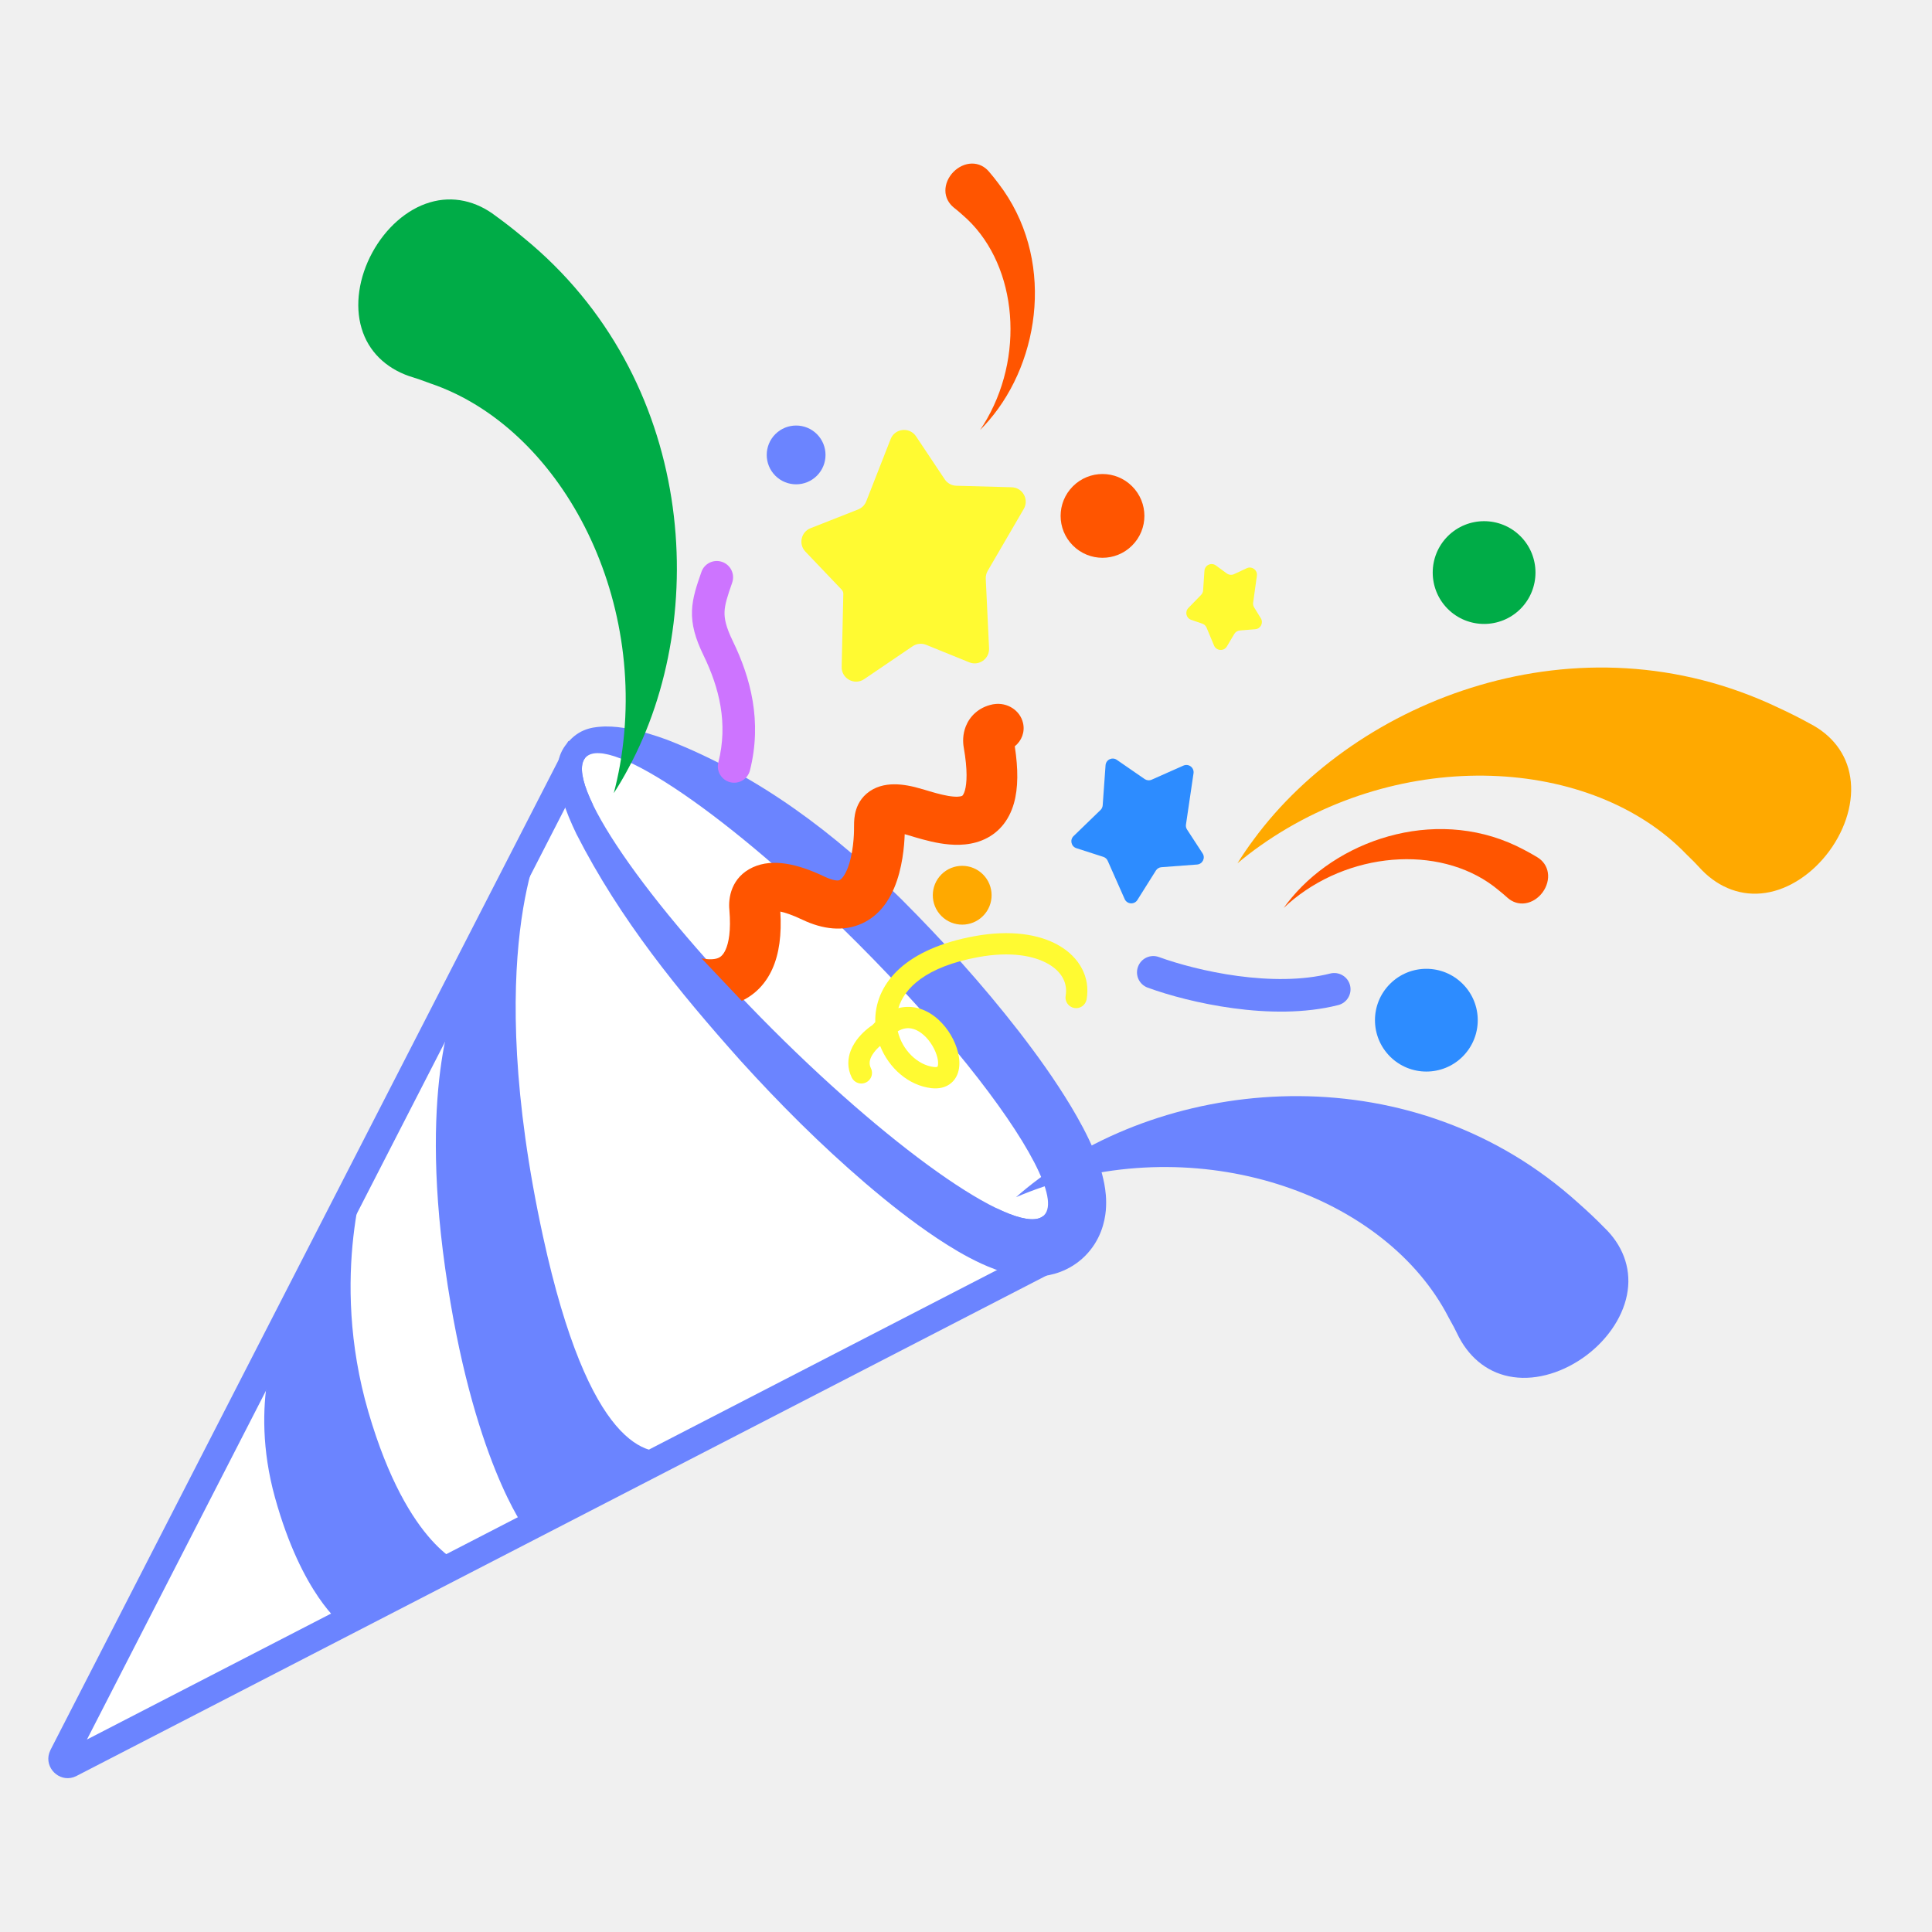
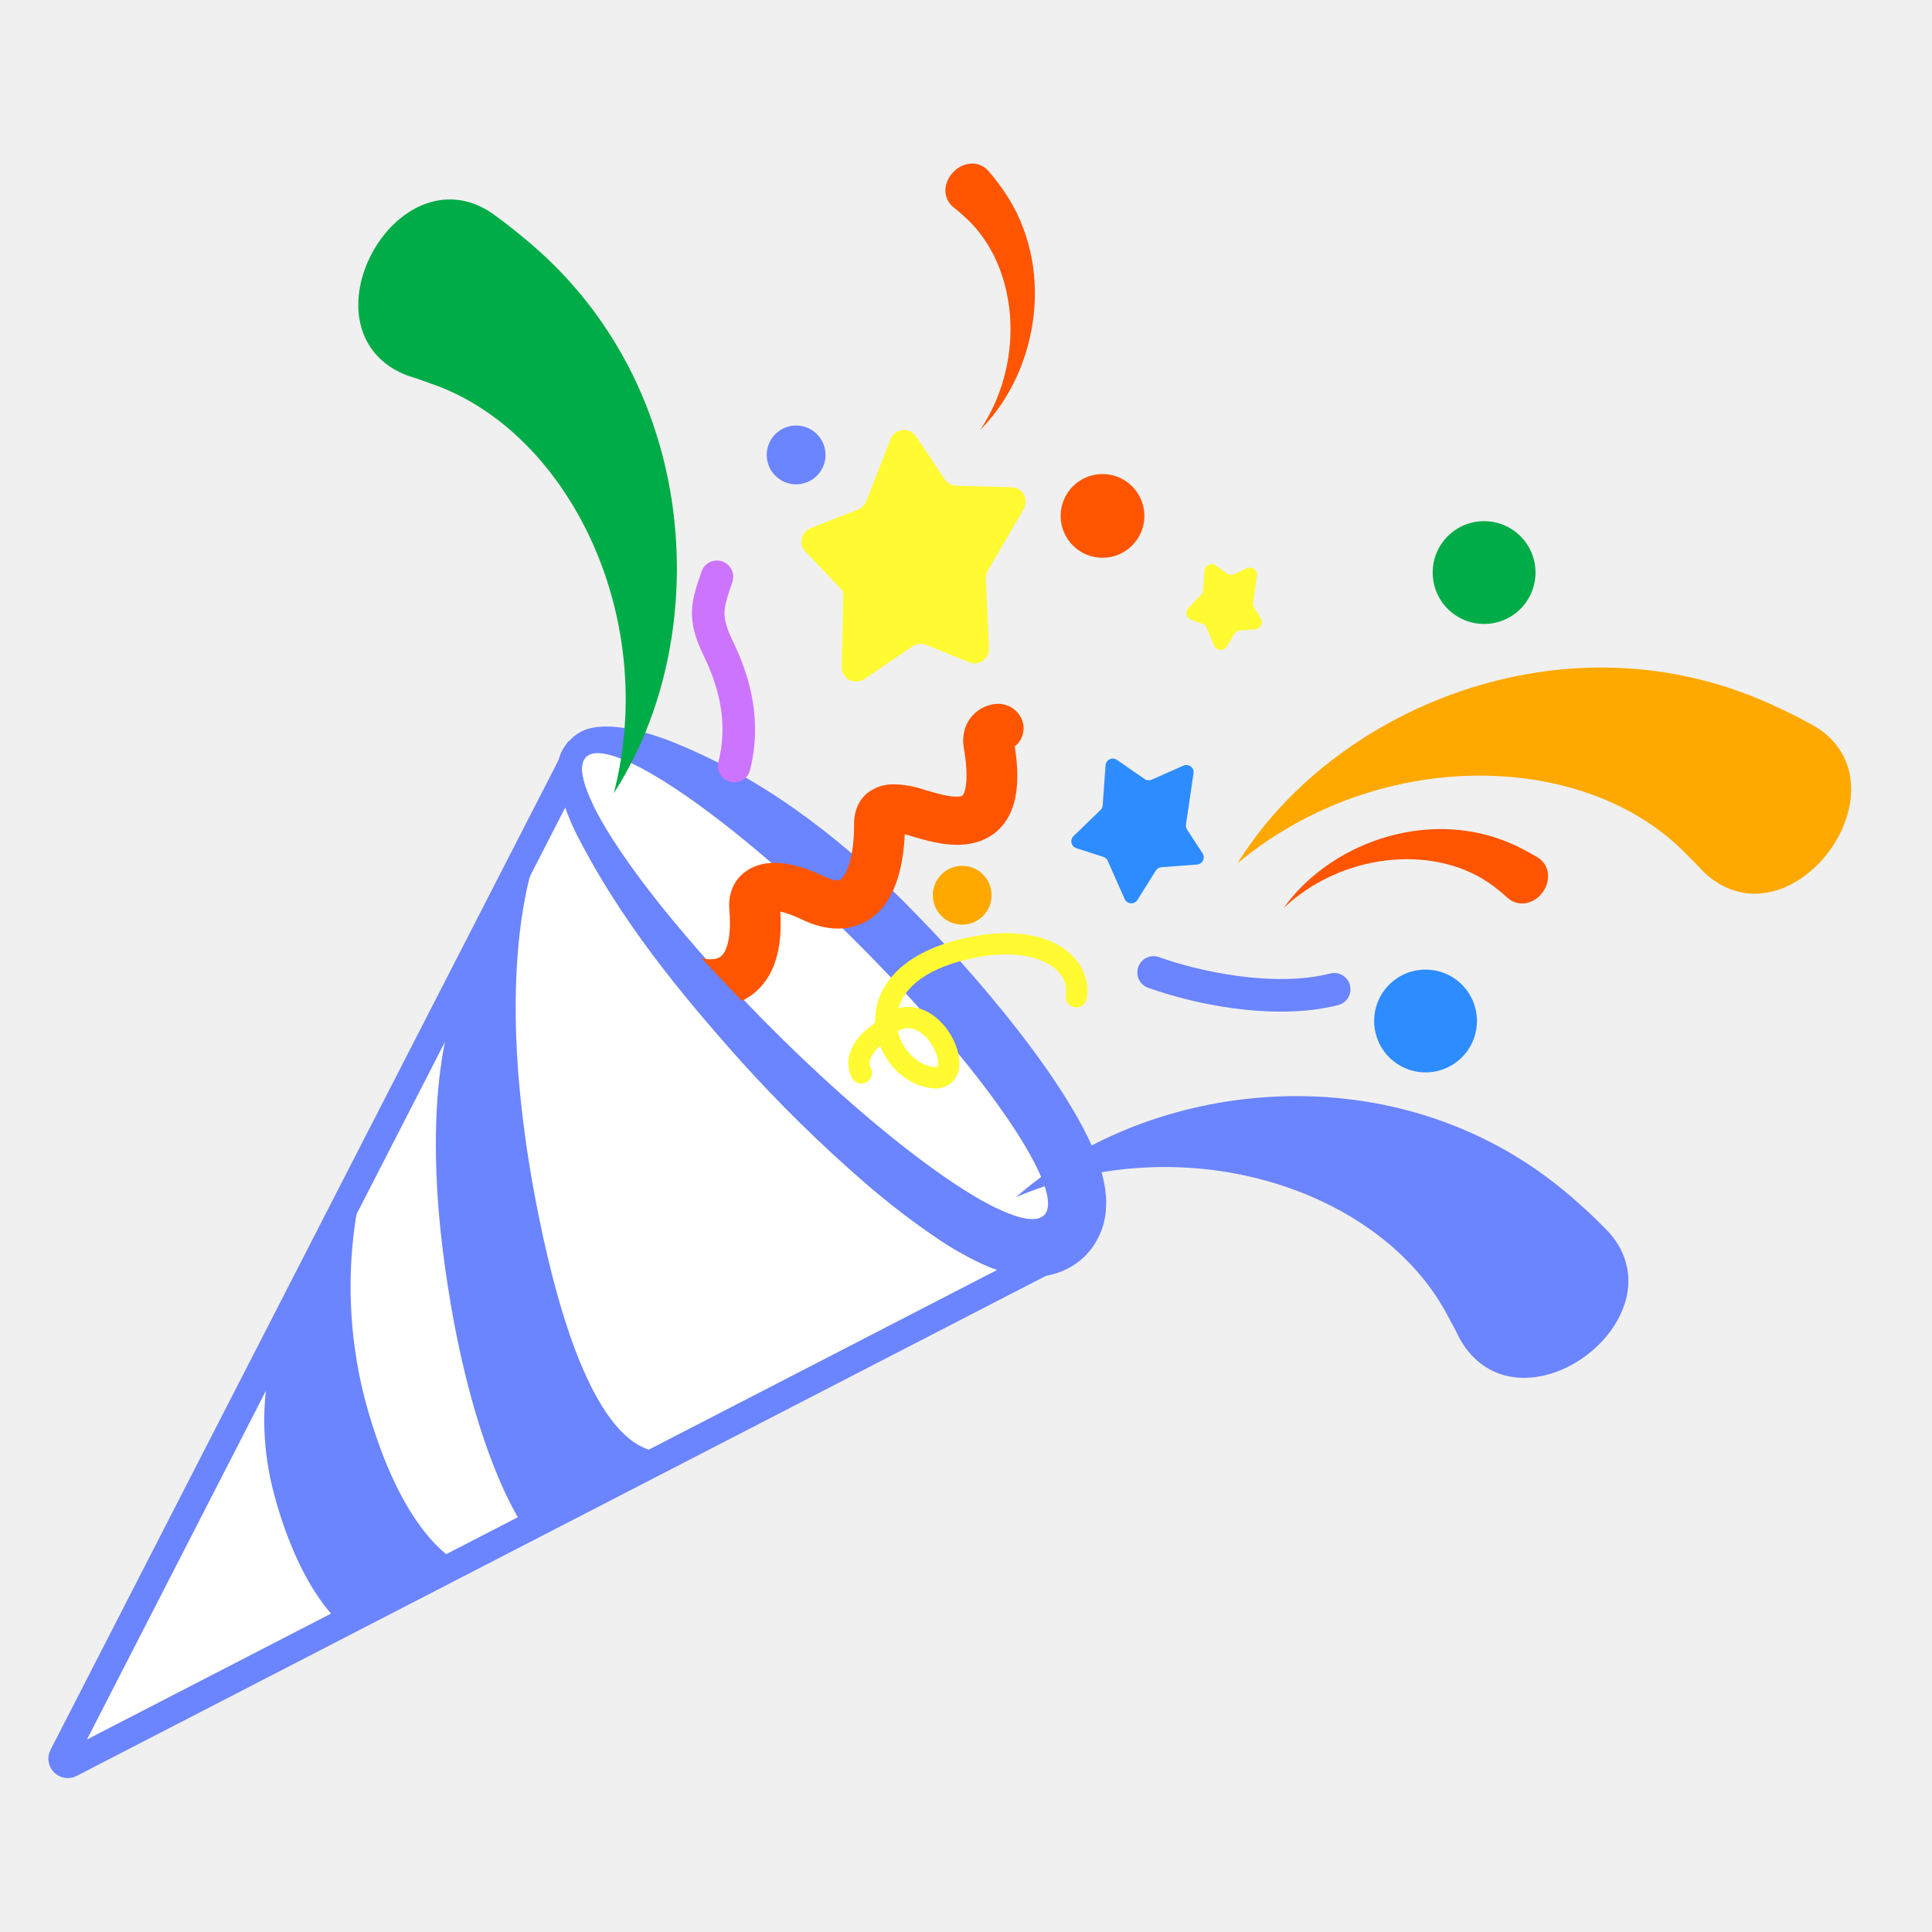
- <svg xmlns="http://www.w3.org/2000/svg" width="48" height="48" viewBox="0 0 48 48" fill="none">
-   <path d="M1.746 43.818C1.627 43.879 1.5 43.752 1.561 43.633L14.21 18.986L26.349 31.125L1.746 43.818Z" fill="white" />
-   <path d="M1.825 44.155C1.461 44.273 1.106 43.919 1.223 43.554L1.255 43.475L14.12 18.41L26.924 31.214L1.903 44.122L1.825 44.155ZM25.774 31.035L14.301 19.562L2.16 43.218L25.774 31.035Z" fill="#6B84FF" />
-   <path d="M14.557 18.809C15.144 18.222 18.168 20.294 21.311 23.438C24.455 26.581 26.527 29.605 25.939 30.192C25.352 30.78 22.328 28.708 19.185 25.564C16.041 22.421 13.969 19.397 14.557 18.809Z" fill="white" />
-   <path d="M14.557 18.811C13.97 19.398 16.042 22.422 19.185 25.565C22.328 28.708 25.352 30.78 25.94 30.193C26.136 29.997 26.033 29.528 25.693 28.872C25.708 28.875 25.718 28.878 25.72 28.877C25.72 28.877 25.715 28.874 25.692 28.871C25.016 27.567 23.401 25.529 21.311 23.438C18.168 20.295 15.144 18.223 14.557 18.811ZM14.148 18.401C14.458 18.065 14.814 18.061 15.027 18.049C15.255 18.046 15.447 18.075 15.618 18.105C15.969 18.173 16.277 18.271 16.573 18.379C18.892 19.283 20.746 20.718 22.402 22.348C23.429 23.377 24.403 24.453 25.311 25.621C25.765 26.209 26.201 26.813 26.609 27.489C26.812 27.831 27.009 28.182 27.191 28.615C27.279 28.835 27.37 29.073 27.436 29.411C27.466 29.576 27.497 29.785 27.474 30.073C27.448 30.359 27.345 30.818 26.954 31.208C26.561 31.596 26.103 31.693 25.819 31.714C25.532 31.733 25.326 31.698 25.163 31.664C24.829 31.59 24.597 31.491 24.383 31.395C23.961 31.199 23.621 30.988 23.291 30.771C22.64 30.337 22.062 29.876 21.501 29.397C20.385 28.44 19.366 27.42 18.398 26.352C16.863 24.631 15.411 22.858 14.32 20.718C14.188 20.443 14.064 20.158 13.965 19.831C13.919 19.671 13.873 19.491 13.857 19.274C13.851 19.07 13.828 18.727 14.148 18.401Z" fill="#6B84FF" />
-   <path d="M9.154 28.929C9.154 28.929 8.155 31.665 9.154 35.085C10.143 38.473 11.533 38.889 11.558 38.897L8.496 40.356C8.489 40.351 7.5 39.617 6.831 37.203C6.166 34.801 6.957 33.12 6.971 33.091L9.154 28.929ZM13.494 20.807C13.494 20.807 11.958 23.692 13.494 30.733C14.635 35.961 16.088 36.23 16.761 36.023L13.062 38.004C13.056 37.997 11.727 36.244 11.06 31.51C10.396 26.799 11.369 24.8 11.382 24.773L13.494 20.807Z" fill="#6B84FF" />
-   <path d="M33.541 24.479C33.596 24.696 33.465 24.916 33.248 24.971C32.413 25.183 31.479 25.163 30.643 25.05C29.804 24.937 29.034 24.728 28.515 24.538C28.305 24.462 28.196 24.23 28.273 24.02C28.349 23.809 28.582 23.701 28.792 23.777C29.259 23.947 29.973 24.143 30.752 24.248C31.534 24.353 32.353 24.363 33.048 24.187C33.265 24.132 33.486 24.262 33.541 24.479Z" fill="#6B84FF" />
-   <path d="M17.426 14.211C17.499 13.999 17.729 13.887 17.94 13.96C18.152 14.033 18.264 14.263 18.191 14.475C18.068 14.829 18.008 15.016 18.001 15.203C17.995 15.371 18.035 15.575 18.207 15.929C18.65 16.84 18.939 17.924 18.632 19.141C18.577 19.358 18.357 19.489 18.14 19.434C17.924 19.379 17.792 19.159 17.847 18.942C18.092 17.974 17.872 17.092 17.479 16.282C17.275 15.863 17.18 15.524 17.192 15.174C17.204 14.843 17.314 14.534 17.426 14.211Z" fill="#CD74FF" />
-   <path d="M20.296 11.819C20.011 12.104 19.548 12.104 19.263 11.819C18.978 11.534 18.978 11.071 19.263 10.786C19.548 10.501 20.011 10.501 20.296 10.786C20.581 11.071 20.581 11.534 20.296 11.819Z" fill="#6B84FF" />
-   <path d="M24.422 22.758C24.137 23.044 23.674 23.044 23.389 22.758C23.104 22.473 23.104 22.011 23.389 21.725C23.674 21.44 24.137 21.44 24.422 21.725C24.707 22.011 24.707 22.473 24.422 22.758Z" fill="#FFA900" />
-   <path d="M9.249 6.276C8.917 6.888 8.811 7.581 8.983 8.155C9.152 8.731 9.585 9.141 10.158 9.342C10.341 9.398 10.514 9.457 10.692 9.526C13.882 10.604 16.149 14.765 15.403 19.008C15.361 19.242 15.31 19.476 15.249 19.706C15.379 19.506 15.502 19.297 15.616 19.081C17.669 15.28 17.27 9.387 13.012 5.909C12.783 5.717 12.559 5.541 12.317 5.366C11.836 4.995 11.256 4.856 10.68 5.028C10.106 5.197 9.582 5.664 9.249 6.276Z" fill="#00AC47" />
-   <path d="M37.775 15.128C37.276 15.626 36.468 15.626 35.969 15.128C35.471 14.629 35.471 13.821 35.969 13.322C36.468 12.824 37.276 12.824 37.775 13.322C38.273 13.821 38.273 14.629 37.775 15.128Z" fill="#00AC47" />
-   <path d="M36.34 26.249C35.842 26.747 35.033 26.747 34.535 26.249C34.036 25.75 34.036 24.942 34.535 24.444C35.033 23.945 35.842 23.945 36.34 24.444C36.839 24.942 36.839 25.75 36.34 26.249Z" fill="#2D8CFF" />
-   <path d="M28.127 13.553C27.721 13.96 27.062 13.96 26.656 13.553C26.249 13.147 26.249 12.488 26.656 12.082C27.062 11.675 27.721 11.675 28.127 12.082C28.534 12.488 28.534 13.147 28.127 13.553Z" fill="#FF5500" />
-   <path d="M25.416 17.959C25.342 17.646 25.023 17.444 24.694 17.495L24.662 17.5C24.3 17.574 24.087 17.812 23.995 18.046C23.916 18.245 23.92 18.442 23.945 18.576C24.043 19.139 24.022 19.463 23.973 19.637C23.95 19.717 23.925 19.751 23.916 19.762C23.909 19.77 23.904 19.773 23.894 19.777C23.858 19.791 23.761 19.808 23.558 19.774C23.366 19.741 23.161 19.68 22.932 19.61L22.922 19.608C22.668 19.531 22.43 19.484 22.211 19.486C21.984 19.487 21.736 19.543 21.534 19.715C21.337 19.882 21.268 20.091 21.241 20.234C21.215 20.371 21.218 20.506 21.218 20.573C21.22 20.713 21.204 21.235 21.043 21.611C20.962 21.798 20.887 21.853 20.859 21.866C20.85 21.87 20.83 21.878 20.782 21.874C20.728 21.87 20.633 21.85 20.488 21.781C19.825 21.464 19.203 21.321 18.708 21.546C18.165 21.794 18.091 22.313 18.121 22.605C18.165 23.125 18.103 23.429 18.027 23.596C17.961 23.743 17.885 23.787 17.825 23.808C17.743 23.836 17.611 23.846 17.429 23.809L18.429 24.866C18.757 24.71 19.021 24.446 19.188 24.075C19.36 23.694 19.422 23.217 19.387 22.648C19.504 22.672 19.681 22.729 19.931 22.848C20.44 23.091 20.956 23.153 21.415 22.944C21.845 22.749 22.08 22.378 22.211 22.072C22.422 21.58 22.468 21.011 22.477 20.725C22.5 20.731 22.524 20.738 22.551 20.746C22.762 20.81 23.056 20.901 23.353 20.951C23.642 20.999 24.025 21.025 24.388 20.882C24.794 20.722 25.066 20.397 25.191 19.957C25.298 19.579 25.299 19.109 25.212 18.542C25.383 18.404 25.47 18.183 25.416 17.959Z" fill="#FF5500" />
-   <path d="M45.452 21.139C45.04 21.701 44.458 22.093 43.867 22.183C43.273 22.275 42.718 22.059 42.291 21.626C42.162 21.485 42.035 21.354 41.897 21.223C39.56 18.798 34.83 18.524 31.312 21.011C31.117 21.148 30.928 21.294 30.745 21.448C30.871 21.245 31.008 21.044 31.154 20.849C33.715 17.37 39.214 15.214 44.177 17.58C44.448 17.705 44.703 17.832 44.965 17.977C45.506 18.254 45.879 18.718 45.969 19.312C46.062 19.904 45.864 20.577 45.452 21.139Z" fill="#FFA900" />
-   <path d="M38.326 22.169C38.218 22.316 38.063 22.416 37.899 22.441C37.735 22.467 37.577 22.415 37.453 22.304C37.381 22.239 37.311 22.179 37.235 22.119C35.918 21.009 33.671 21.106 32.14 22.341C32.055 22.41 31.972 22.483 31.893 22.558C31.956 22.469 32.025 22.381 32.096 22.297C33.363 20.787 35.822 20.019 37.865 21.113C37.977 21.172 38.083 21.23 38.191 21.296C38.334 21.381 38.431 21.517 38.456 21.681C38.482 21.844 38.433 22.023 38.326 22.169Z" fill="#FF5500" />
-   <path d="M23.687 4.272C23.56 4.402 23.486 4.572 23.488 4.738C23.489 4.903 23.567 5.051 23.696 5.156C23.772 5.216 23.843 5.275 23.914 5.34C25.224 6.459 25.494 8.692 24.524 10.403C24.47 10.498 24.412 10.592 24.351 10.682C24.428 10.605 24.503 10.524 24.575 10.439C25.858 8.944 26.216 6.392 24.804 4.555C24.728 4.454 24.653 4.359 24.57 4.263C24.463 4.136 24.313 4.062 24.147 4.064C23.982 4.065 23.814 4.143 23.687 4.272Z" fill="#FF5500" />
-   <path d="M27.467 19.013L27.396 20.009C27.392 20.053 27.373 20.095 27.341 20.125L26.672 20.773C26.575 20.867 26.613 21.031 26.742 21.073L27.413 21.289C27.461 21.305 27.501 21.34 27.521 21.387L27.942 22.337C28 22.468 28.182 22.481 28.258 22.36L28.718 21.628C28.749 21.58 28.8 21.549 28.857 21.545L29.741 21.479C29.877 21.469 29.953 21.316 29.878 21.202L29.492 20.61C29.468 20.573 29.458 20.529 29.465 20.486L29.653 19.211C29.673 19.072 29.532 18.964 29.402 19.021L28.613 19.371C28.556 19.397 28.49 19.39 28.438 19.355L27.747 18.878C27.633 18.799 27.477 18.874 27.467 19.013Z" fill="#2D8CFF" />
-   <path d="M29.924 14.181L29.891 14.667C29.888 14.71 29.87 14.75 29.841 14.78L29.525 15.105C29.433 15.199 29.47 15.357 29.595 15.4L29.869 15.494C29.918 15.51 29.957 15.547 29.977 15.594L30.162 16.037C30.219 16.173 30.407 16.187 30.482 16.06L30.665 15.751C30.695 15.701 30.747 15.668 30.805 15.664L31.187 15.633C31.32 15.623 31.395 15.475 31.325 15.361L31.159 15.091C31.137 15.055 31.128 15.013 31.134 14.972L31.227 14.305C31.247 14.164 31.102 14.057 30.973 14.118L30.661 14.264C30.602 14.292 30.532 14.285 30.479 14.247L30.209 14.049C30.095 13.965 29.933 14.04 29.924 14.181Z" fill="#FFFA32" />
-   <path d="M39.419 33.67C38.863 34.089 38.193 34.298 37.6 34.214C37.005 34.133 36.536 33.766 36.251 33.229C36.168 33.057 36.084 32.895 35.989 32.729C34.447 29.735 29.994 28.116 25.91 29.488C25.685 29.564 25.461 29.65 25.242 29.744C25.421 29.586 25.61 29.433 25.805 29.288C29.257 26.691 35.144 26.203 39.219 29.894C39.443 30.092 39.651 30.287 39.86 30.501C40.298 30.921 40.523 31.473 40.439 32.068C40.357 32.661 39.974 33.25 39.419 33.67Z" fill="#6B84FF" />
-   <path d="M24.223 23.257C25.09 23.1 25.812 23.203 26.311 23.492C26.817 23.785 27.093 24.277 26.997 24.828C26.971 24.972 26.834 25.069 26.691 25.044C26.547 25.018 26.45 24.881 26.476 24.737C26.527 24.443 26.396 24.152 26.046 23.95C25.687 23.742 25.102 23.635 24.317 23.777C22.992 24.017 22.466 24.557 22.32 25.047C22.46 25.01 22.603 25.006 22.744 25.033C23.097 25.101 23.377 25.351 23.558 25.613C23.737 25.874 23.856 26.201 23.833 26.484C23.822 26.63 23.769 26.791 23.634 26.906C23.497 27.023 23.319 27.056 23.139 27.035C22.57 26.968 22.084 26.536 21.867 25.986C21.798 26.044 21.729 26.118 21.678 26.199C21.599 26.324 21.584 26.433 21.637 26.538C21.646 26.557 21.653 26.576 21.658 26.596C21.685 26.713 21.63 26.837 21.518 26.892C21.388 26.958 21.229 26.905 21.163 26.774C21.043 26.533 21.061 26.3 21.135 26.105C21.161 26.038 21.194 25.974 21.23 25.917C21.355 25.717 21.535 25.562 21.675 25.468C21.698 25.443 21.722 25.418 21.746 25.394C21.745 25.364 21.745 25.333 21.746 25.302C21.776 24.404 22.519 23.565 24.223 23.257ZM22.645 25.553C22.553 25.535 22.438 25.543 22.305 25.621C22.414 26.089 22.799 26.462 23.201 26.509C23.261 26.516 23.284 26.507 23.29 26.503C23.293 26.5 23.303 26.484 23.306 26.441C23.316 26.319 23.258 26.112 23.122 25.913C22.987 25.717 22.813 25.585 22.645 25.553Z" fill="#FFFA32" />
-   <path d="M20.009 13.704L20.911 14.65C20.937 14.678 20.952 14.715 20.952 14.753L20.911 16.568C20.904 16.86 21.23 17.037 21.471 16.873L22.674 16.056C22.773 15.989 22.9 15.976 23.011 16.021L24.08 16.455C24.322 16.554 24.585 16.367 24.573 16.106L24.491 14.381C24.488 14.312 24.504 14.243 24.539 14.183L25.435 12.645C25.572 12.409 25.407 12.113 25.135 12.106L23.759 12.068C23.643 12.065 23.535 12.005 23.471 11.908L22.759 10.841C22.598 10.6 22.232 10.64 22.127 10.91L21.522 12.455C21.486 12.548 21.412 12.621 21.319 12.658L20.138 13.123C19.901 13.216 19.834 13.52 20.009 13.704Z" fill="#FFFA32" />
+ <svg xmlns="http://www.w3.org/2000/svg" width="48" height="48" fill="none" viewBox="0 0 48 48">
+   <path fill="#fff" d="M1.746 43.818a.137.137 0 0 1-.185-.185L14.21 18.986l12.139 12.139z" />
+   <path fill="#6b84ff" d="M1.825 44.155a.482.482 0 0 1-.602-.601l.032-.079L14.12 18.41l12.804 12.804-25.02 12.908zm23.949-13.12L14.3 19.562 2.16 43.218z" />
+   <path fill="#fff" d="M14.557 18.81c.587-.588 3.611 1.484 6.754 4.628 3.144 3.143 5.216 6.167 4.628 6.754-.587.588-3.611-1.484-6.754-4.628-3.144-3.143-5.216-6.167-4.628-6.754" />
+   <path fill="#6b84ff" d="M14.557 18.81c-.587.588 1.485 3.612 4.628 6.755s6.167 5.215 6.755 4.628c.196-.196.093-.665-.247-1.321q.023.006.027.005s-.005-.003-.028-.006c-.676-1.304-2.29-3.342-4.38-5.433-3.144-3.143-6.168-5.215-6.755-4.627m-.41-.409c.31-.336.667-.34.88-.352.228-.003.42.026.591.056.351.068.659.166.955.274 2.319.904 4.173 2.339 5.83 3.968 1.026 1.03 2 2.106 2.908 3.274.454.588.89 1.192 1.298 1.868.203.341.4.693.581 1.126.09.22.18.458.246.796.03.165.061.374.038.662a1.8 1.8 0 0 1-.52 1.135 1.8 1.8 0 0 1-1.136.506 2.3 2.3 0 0 1-.655-.05 3.8 3.8 0 0 1-.78-.27 8 8 0 0 1-1.092-.623 19 19 0 0 1-1.79-1.374 35 35 0 0 1-3.104-3.045c-1.534-1.721-2.986-3.494-4.077-5.634a6 6 0 0 1-.355-.887 2.6 2.6 0 0 1-.108-.557c-.006-.204-.029-.547.29-.873M9.154 28.929s-.999 2.736 0 6.156c.989 3.388 2.379 3.804 2.404 3.812l-3.062 1.46c-.007-.006-.996-.74-1.665-3.154-.665-2.402.126-4.083.14-4.112zm4.34-8.122s-1.536 2.885 0 9.926c1.141 5.228 2.594 5.497 3.267 5.29l-3.7 1.98c-.005-.006-1.334-1.759-2.001-6.493-.664-4.71.309-6.71.322-6.738zM33.54 24.48a.405.405 0 0 1-.292.491c-.835.212-1.77.192-2.605.08a10.7 10.7 0 0 1-2.128-.513.405.405 0 0 1 .277-.761c.467.17 1.18.366 1.96.47.782.106 1.601.116 2.296-.06a.405.405 0 0 1 .493.292" />
+   <path fill="#cd74ff" d="M17.426 14.21a.405.405 0 1 1 .765.265c-.123.354-.183.541-.19.728-.006.168.034.372.206.726.443.911.732 1.995.425 3.212a.405.405 0 0 1-.785-.199c.245-.968.025-1.85-.368-2.66-.204-.419-.299-.758-.287-1.108.012-.331.122-.64.234-.963" />
+   <path fill="#6b84ff" d="M20.296 11.819a.73.73 0 1 1-1.033-1.033.73.73 0 0 1 1.033 1.033" />
+   <path fill="#ffa900" d="M24.422 22.758a.73.73 0 1 1-1.033-1.033.73.73 0 0 1 1.033 1.033" />
+   <path fill="#00ac47" d="M9.25 6.276c-.333.612-.439 1.305-.267 1.879.17.576.602.986 1.175 1.187.183.056.356.115.534.184 3.19 1.078 5.457 5.239 4.71 9.482a9 9 0 0 1-.153.698q.196-.301.367-.625c2.053-3.8 1.654-9.694-2.604-13.172a12 12 0 0 0-.695-.543c-.481-.37-1.06-.51-1.637-.338-.574.169-1.098.636-1.43 1.248M37.775 15.128a1.277 1.277 0 1 1-1.806-1.806 1.277 1.277 0 0 1 1.806 1.806" />
+   <path fill="#2d8cff" d="M36.34 26.249a1.277 1.277 0 1 1-1.805-1.806 1.277 1.277 0 0 1 1.805 1.806" />
+   <path fill="#f50" d="M28.127 13.553a1.04 1.04 0 1 1-1.471-1.471 1.04 1.04 0 0 1 1.471 1.471M25.416 17.96a.637.637 0 0 0-.722-.465l-.032.005a.89.89 0 0 0-.667.546 1 1 0 0 0-.05.53c.098.563.077.887.028 1.06a.3.3 0 0 1-.057.126.1.1 0 0 1-.022.015c-.036.014-.133.03-.336-.003-.192-.033-.397-.094-.626-.164l-.01-.002a2.4 2.4 0 0 0-.711-.122 1.04 1.04 0 0 0-.677.229.9.9 0 0 0-.293.52c-.026.136-.023.271-.023.338.002.14-.014.662-.175 1.038-.08.187-.156.242-.184.255-.009.004-.029.012-.077.008a.9.9 0 0 1-.294-.093c-.663-.317-1.285-.46-1.78-.235-.543.248-.617.767-.587 1.06.044.518-.018.823-.093.99-.067.147-.143.19-.203.212-.082.028-.213.038-.396 0l1 1.058c.328-.155.592-.42.759-.79.172-.382.234-.859.199-1.428.117.024.294.08.544.2.51.243 1.025.305 1.484.096.43-.195.665-.566.796-.872.211-.492.257-1.06.266-1.347l.074.021c.21.064.506.155.802.205.289.048.672.074 1.035-.07.406-.159.678-.484.803-.924.107-.378.108-.848.021-1.415a.57.57 0 0 0 .204-.583" />
+   <path fill="#ffa900" d="M45.452 21.14c-.412.56-.994.953-1.585 1.043-.594.092-1.15-.124-1.576-.557a8 8 0 0 0-.394-.403c-2.337-2.425-7.067-2.699-10.585-.212a9 9 0 0 0-.567.437q.19-.305.409-.6c2.56-3.478 8.06-5.634 13.023-3.268.271.125.526.252.788.397.54.277.914.741 1.004 1.335.093.592-.105 1.265-.517 1.827" />
+   <path fill="#f50" d="M38.326 22.17a.67.67 0 0 1-.427.271.54.54 0 0 1-.446-.137 4 4 0 0 0-.218-.185c-1.317-1.11-3.564-1.013-5.095.223a4 4 0 0 0-.247.216q.096-.135.203-.261c1.267-1.51 3.727-2.278 5.769-1.184.112.059.218.117.326.183a.54.54 0 0 1 .265.385.67.67 0 0 1-.13.488M23.687 4.272c-.127.13-.201.3-.2.466a.54.54 0 0 0 .21.418q.111.088.217.184c1.31 1.119 1.58 3.352.61 5.063a4 4 0 0 1-.173.28q.116-.117.224-.244c1.283-1.495 1.64-4.047.229-5.884a5 5 0 0 0-.234-.292.54.54 0 0 0-.423-.2.67.67 0 0 0-.46.21" />
+   <path fill="#2d8cff" d="m27.467 19.013-.071.996a.18.18 0 0 1-.055.116l-.67.648a.18.18 0 0 0 .07.3l.672.216a.18.18 0 0 1 .108.098l.421.95a.18.18 0 0 0 .316.023l.46-.732a.18.18 0 0 1 .139-.083l.884-.066a.18.18 0 0 0 .137-.277l-.386-.592a.18.18 0 0 1-.027-.124l.188-1.275a.18.18 0 0 0-.25-.19l-.79.35a.18.18 0 0 1-.175-.016l-.69-.477a.18.18 0 0 0-.281.135" />
+   <path fill="#fffa32" d="m29.924 14.181-.033.486a.18.18 0 0 1-.05.113l-.316.325a.18.18 0 0 0 .07.295l.274.094a.18.18 0 0 1 .108.1l.185.443a.18.18 0 0 0 .32.023l.183-.31a.18.18 0 0 1 .14-.086l.382-.03a.18.18 0 0 0 .138-.273l-.166-.27a.18.18 0 0 1-.025-.12l.093-.666a.18.18 0 0 0-.254-.187l-.312.146a.18.18 0 0 1-.182-.017l-.27-.198a.18.18 0 0 0-.285.132" />
+   <path fill="#6b84ff" d="M39.419 33.67c-.556.42-1.226.628-1.819.544-.595-.081-1.064-.448-1.349-.985a8 8 0 0 0-.262-.5c-1.542-2.994-5.995-4.613-10.079-3.241a9 9 0 0 0-.668.256q.27-.237.563-.456c3.452-2.597 9.339-3.085 13.414.606.224.198.432.393.64.607.44.42.664.972.58 1.567-.082.593-.465 1.182-1.02 1.602" />
+   <path fill="#fffa32" d="M24.223 23.257c.867-.157 1.589-.054 2.088.235.506.293.782.785.686 1.336a.265.265 0 0 1-.521-.09c.051-.295-.08-.586-.43-.788-.359-.208-.944-.315-1.73-.173-1.324.24-1.85.78-1.996 1.27a1 1 0 0 1 .424-.014c.353.068.633.318.814.58.179.26.298.588.275.871a.6.6 0 0 1-.2.422.63.63 0 0 1-.494.129c-.569-.067-1.055-.499-1.272-1.05a1 1 0 0 0-.19.214c-.078.125-.093.234-.04.339a.264.264 0 1 1-.473.236.8.8 0 0 1-.029-.669q.04-.1.095-.188c.125-.2.305-.355.445-.449l.07-.074v-.092c.031-.898.774-1.737 2.478-2.045m-1.578 2.296a.48.48 0 0 0-.34.068c.109.468.494.84.896.888.06.007.083-.002.089-.006.003-.003.013-.02.016-.062.01-.122-.048-.33-.184-.528-.135-.196-.31-.328-.477-.36M20.01 13.704l.9.946a.15.15 0 0 1 .042.103l-.041 1.815a.359.359 0 0 0 .56.305l1.203-.817c.1-.067.226-.08.337-.035l1.069.434a.36.36 0 0 0 .493-.35l-.082-1.724a.36.36 0 0 1 .048-.198l.896-1.538a.36.36 0 0 0-.3-.54l-1.376-.037a.36.36 0 0 1-.288-.16l-.712-1.067a.359.359 0 0 0-.633.069l-.604 1.545a.36.36 0 0 1-.203.203l-1.181.465a.36.36 0 0 0-.129.581" />
</svg>
